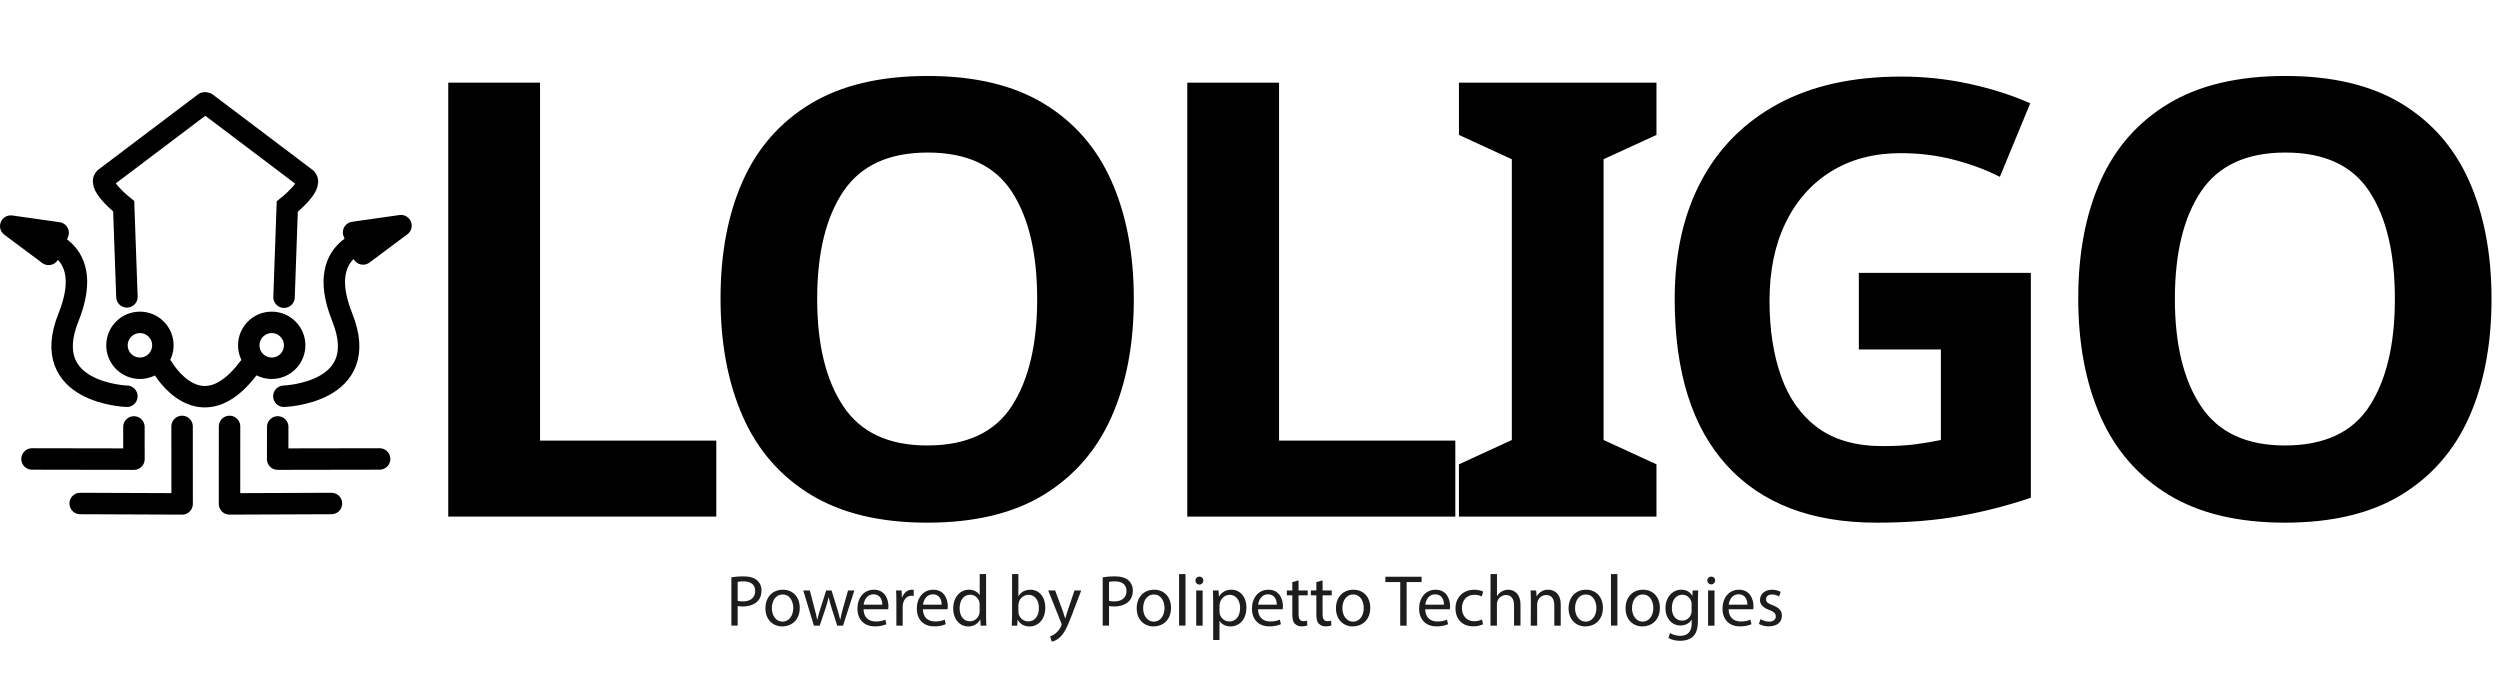
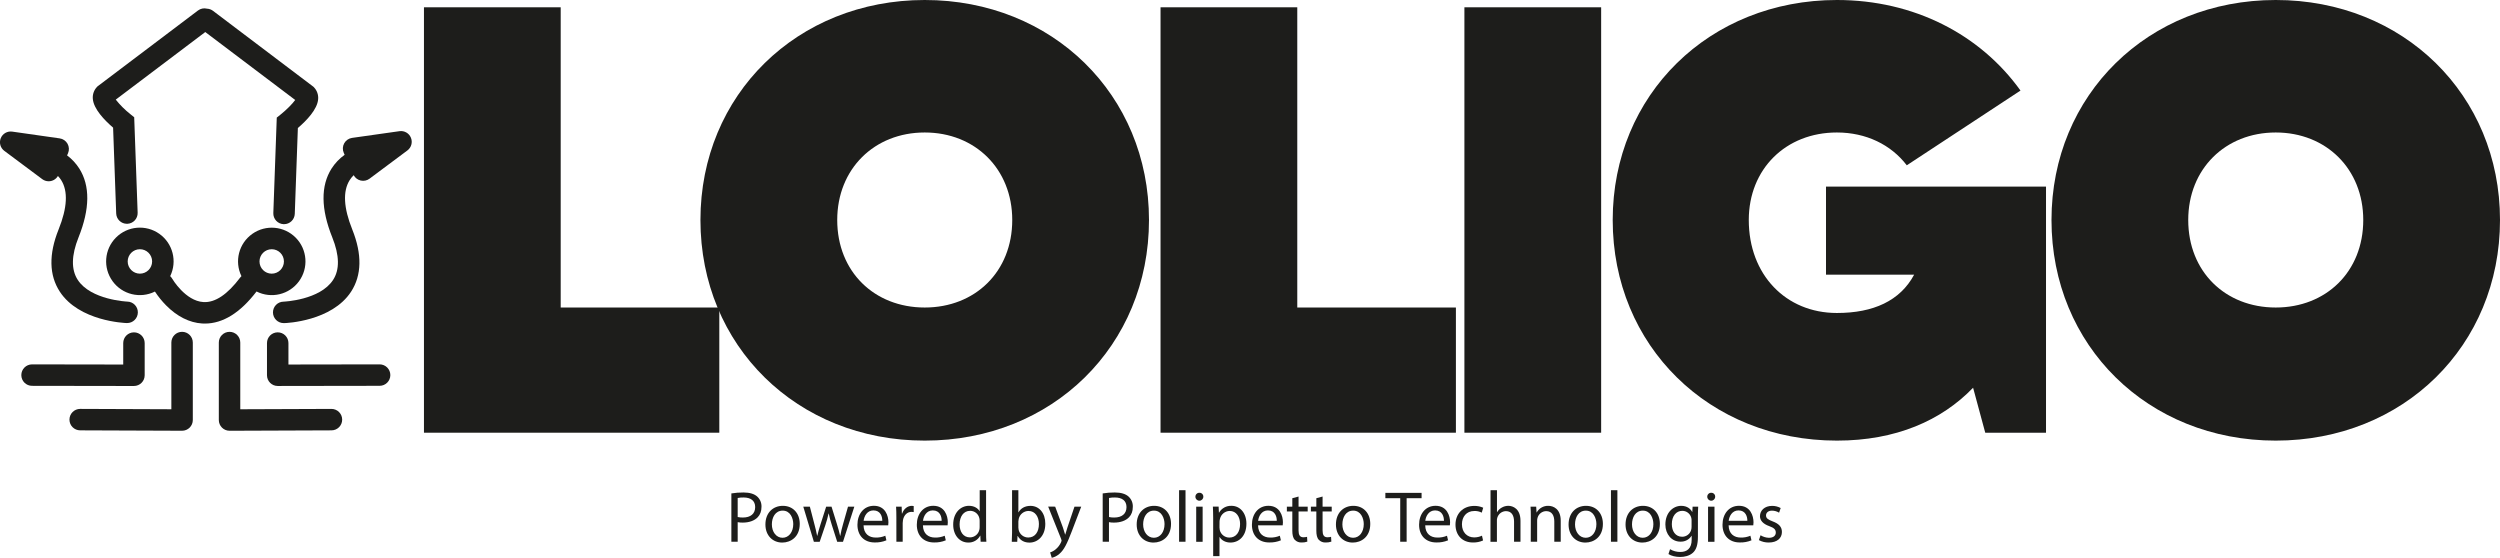
- <svg xmlns="http://www.w3.org/2000/svg" viewBox="0 0 2330.66 631.17">
+ <svg xmlns="http://www.w3.org/2000/svg" viewBox="0 0 2330.67 520.03">
  <defs>
-     <style>.cls-1{font-size:566.58px;font-family:MADETOMMY-Black, MADE TOMMY;font-weight:800;letter-spacing:-0.08em;}.cls-2{letter-spacing:-0.06em;}.cls-3,.cls-4{fill:none;stroke:#000;stroke-linecap:round;stroke-width:20px;}.cls-3{stroke-linejoin:round;}.cls-4{stroke-miterlimit:10;}.cls-5{fill:#1d1d1b;}</style>
+     <style>.cls-1{fill:#1d1d1b;}</style>
  </defs>
  <g id="Calque_2" data-name="Calque 2">
    <g id="Calque_1-2" data-name="Calque 1">
-       <text class="cls-1" transform="translate(366.91 481.59)">L<tspan class="cls-2" x="271.96" y="0">OLIGO</tspan>
-       </text>
-       <polyline class="cls-3" points="124.84 398.01 124.88 428.03 29.84 427.87" />
-       <polyline class="cls-3" points="169.75 397.54 169.79 469.77 74.75 469.39" />
-       <polyline class="cls-3" points="258.9 398.01 258.86 428.03 353.9 427.87" />
-       <polyline class="cls-3" points="214 397.54 213.96 469.77 309 469.39" />
-       <circle class="cls-4" cx="130.44" cy="321.92" r="21.39" />
-       <circle class="cls-4" cx="253.31" cy="321.92" r="21.39" />
-       <path class="cls-3" d="M118.29,369.41s-82.93-2.6-54.43-73.6-34.21-74.64-34.21-74.64" />
-       <path class="cls-3" d="M264.64,369.41s82.93-2.6,54.43-73.6,34.2-74.64,34.2-74.64" />
-       <path class="cls-4" d="M151.82,342.92s34.63,60.56,80.1,0" />
-       <path class="cls-4" d="M118.32,276.76l-3-84.45s-24.14-19.23-17.69-26.1l93-70.25" />
-       <path class="cls-4" d="M264.8,277.06l3-84.45S292,173.38,285.53,166.5l-93-70.25" />
-       <polygon class="cls-3" points="10 210.79 45.35 237.16 54.2 217.05 10 210.79" />
-       <polygon class="cls-3" points="373.83 210.38 338.48 236.75 329.63 216.64 373.83 210.38" />
-       <path class="cls-5" d="M681.83,538.19a67.58,67.58,0,0,1,11.3-.88c5.82,0,10.09,1.35,12.79,3.79a12.24,12.24,0,0,1,4,9.54c0,4.13-1.22,7.38-3.52,9.74-3.12,3.32-8.19,5-13.94,5a20.75,20.75,0,0,1-4.74-.4v18.27h-5.89Zm5.89,22a19.65,19.65,0,0,0,4.87.48c7.11,0,11.44-3.46,11.44-9.75,0-6-4.26-8.93-10.76-8.93a24.86,24.86,0,0,0-5.55.47Z" />
-       <path class="cls-5" d="M745.58,566.61c0,12.11-8.39,17.39-16.31,17.39-8.87,0-15.7-6.49-15.7-16.85,0-11,7.17-17.39,16.24-17.39C739.22,549.76,745.58,556.59,745.58,566.61Zm-26,.34c0,7.17,4.13,12.59,9.95,12.59s10-5.35,10-12.73c0-5.55-2.78-12.58-9.81-12.58S719.59,560.72,719.59,567Z" />
-       <path class="cls-5" d="M755,550.5l4.33,16.65c1,3.66,1.83,7,2.44,10.42h.2c.75-3.31,1.83-6.83,2.91-10.35l5.35-16.72h5l5.07,16.38c1.22,3.93,2.17,7.38,2.91,10.69h.21a99.16,99.16,0,0,1,2.5-10.62l4.67-16.45h5.89l-10.56,32.76H780.5l-5-15.63a109.69,109.69,0,0,1-2.91-10.76h-.14a96.79,96.79,0,0,1-3,10.82l-5.28,15.57h-5.42l-9.88-32.76Z" />
-       <path class="cls-5" d="M805.06,568c.13,8.06,5.28,11.37,11.23,11.37a21.47,21.47,0,0,0,9.07-1.69l1,4.26a26.52,26.52,0,0,1-10.9,2c-10.08,0-16.11-6.63-16.11-16.51s5.82-17.66,15.37-17.66c10.69,0,13.53,9.41,13.53,15.43a22,22,0,0,1-.2,2.77Zm17.46-4.26c.07-3.79-1.56-9.68-8.26-9.68-6,0-8.66,5.55-9.13,9.68Z" />
-       <path class="cls-5" d="M835.64,560.72c0-3.85-.06-7.17-.27-10.22h5.22l.2,6.43h.27c1.49-4.4,5.07-7.17,9.07-7.17a6.7,6.7,0,0,1,1.69.2v5.62a8.72,8.72,0,0,0-2-.2c-4.2,0-7.17,3.18-8,7.64a17.47,17.47,0,0,0-.27,2.78v17.46h-5.89Z" />
-       <path class="cls-5" d="M860.41,568c.14,8.06,5.28,11.37,11.24,11.37a21.46,21.46,0,0,0,9.06-1.69l1,4.26a26.52,26.52,0,0,1-10.9,2c-10.08,0-16.1-6.63-16.1-16.51s5.82-17.66,15.36-17.66c10.69,0,13.53,9.41,13.53,15.43a22,22,0,0,1-.2,2.77Zm17.46-4.26c.07-3.79-1.55-9.68-8.25-9.68-6,0-8.67,5.55-9.14,9.68Z" />
-       <path class="cls-5" d="M919.29,535.21V574.8c0,2.91.06,6.22.27,8.46h-5.35l-.27-5.69h-.14A12.1,12.1,0,0,1,902.64,584c-7.92,0-14-6.7-14-16.65-.07-10.89,6.7-17.59,14.68-17.59,5,0,8.4,2.37,9.88,5h.14V535.21Zm-6,28.63a10.72,10.72,0,0,0-.27-2.51,8.76,8.76,0,0,0-8.6-6.9c-6.15,0-9.81,5.41-9.81,12.65,0,6.64,3.25,12.12,9.68,12.12a9,9,0,0,0,8.73-7.11,10.45,10.45,0,0,0,.27-2.57Z" />
-       <path class="cls-5" d="M943.24,583.26c.13-2.24.27-5.55.27-8.46V535.21h5.89v20.57h.13c2.1-3.65,5.89-6,11.17-6,8.12,0,13.87,6.77,13.8,16.72,0,11.7-7.37,17.52-14.68,17.52-4.74,0-8.53-1.83-11-6.16h-.2l-.27,5.42Zm6.16-13.13a10.73,10.73,0,0,0,.27,2.16,9.19,9.19,0,0,0,8.93,7c6.23,0,9.95-5.08,9.95-12.59,0-6.57-3.39-12.18-9.75-12.18a9.49,9.49,0,0,0-9.07,7.31,12,12,0,0,0-.33,2.43Z" />
-       <path class="cls-5" d="M983.7,550.5l7.18,19.36c.74,2.16,1.55,4.74,2.1,6.7h.13c.61-2,1.29-4.47,2.1-6.84l6.49-19.22h6.3l-8.93,23.35c-4.27,11.23-7.18,17-11.24,20.51a16.11,16.11,0,0,1-7.31,3.85l-1.49-5a16.06,16.06,0,0,0,5.22-2.91,18.09,18.09,0,0,0,5-6.64,4.33,4.33,0,0,0,.48-1.42,5.19,5.19,0,0,0-.41-1.55L977.21,550.5Z" />
-       <path class="cls-5" d="M1028,538.19a67.49,67.49,0,0,1,11.3-.88c5.82,0,10.08,1.35,12.79,3.79a12.26,12.26,0,0,1,4,9.54c0,4.13-1.22,7.38-3.52,9.74-3.11,3.32-8.18,5-13.94,5a20.66,20.66,0,0,1-4.73-.4v18.27H1028Zm5.89,22a19.59,19.59,0,0,0,4.87.48c7.1,0,11.44-3.46,11.44-9.75,0-6-4.27-8.93-10.76-8.93a24.73,24.73,0,0,0-5.55.47Z" />
-       <path class="cls-5" d="M1091.7,566.61c0,12.11-8.39,17.39-16.3,17.39-8.87,0-15.7-6.49-15.7-16.85,0-11,7.17-17.39,16.24-17.39C1085.34,549.76,1091.7,556.59,1091.7,566.61Zm-26,.34c0,7.17,4.13,12.59,10,12.59s9.94-5.35,9.94-12.73c0-5.55-2.77-12.58-9.81-12.58S1065.72,560.72,1065.72,567Z" />
-       <path class="cls-5" d="M1099.21,535.21h6v48h-6Z" />
-       <path class="cls-5" d="M1121.82,541.3a3.69,3.69,0,0,1-7.38,0,3.63,3.63,0,0,1,3.72-3.72A3.54,3.54,0,0,1,1121.82,541.3Zm-6.64,42V550.5h6v32.76Z" />
-       <path class="cls-5" d="M1131,561.2c0-4.2-.14-7.58-.27-10.7h5.34l.27,5.62h.14a12.88,12.88,0,0,1,11.64-6.36c7.92,0,13.87,6.7,13.87,16.65,0,11.77-7.17,17.59-14.89,17.59-4.33,0-8.12-1.89-10.08-5.14h-.13v17.8H1131Zm5.89,8.73a12.9,12.9,0,0,0,.27,2.43,9.18,9.18,0,0,0,8.93,7c6.29,0,10-5.14,10-12.65,0-6.57-3.45-12.18-9.75-12.18a9.5,9.5,0,0,0-9,7.37,9.88,9.88,0,0,0-.4,2.44Z" />
-       <path class="cls-5" d="M1172.84,568c.13,8.06,5.28,11.37,11.23,11.37a21.51,21.51,0,0,0,9.07-1.69l1,4.26a26.43,26.43,0,0,1-10.89,2c-10.08,0-16.11-6.63-16.11-16.51s5.82-17.66,15.36-17.66c10.7,0,13.54,9.41,13.54,15.43a24.14,24.14,0,0,1-.2,2.77Zm17.46-4.26c.06-3.79-1.56-9.68-8.26-9.68-6,0-8.66,5.55-9.13,9.68Z" />
-       <path class="cls-5" d="M1210.6,541.1v9.4h8.52V555h-8.52V572.7c0,4.06,1.15,6.36,4.46,6.36a13.38,13.38,0,0,0,3.45-.4l.27,4.46a14.4,14.4,0,0,1-5.27.81,8.26,8.26,0,0,1-6.43-2.5c-1.69-1.76-2.3-4.67-2.3-8.53V555h-5.08V550.5h5.08v-7.85Z" />
-       <path class="cls-5" d="M1233,541.1v9.4h8.53V555H1233V572.7c0,4.06,1.15,6.36,4.47,6.36a13.38,13.38,0,0,0,3.45-.4l.27,4.46a14.42,14.42,0,0,1-5.28.81,8.25,8.25,0,0,1-6.42-2.5c-1.7-1.76-2.31-4.67-2.31-8.53V555h-5.07V550.5h5.07v-7.85Z" />
-       <path class="cls-5" d="M1277.45,566.61c0,12.11-8.39,17.39-16.31,17.39-8.86,0-15.69-6.49-15.69-16.85,0-11,7.17-17.39,16.24-17.39C1271.09,549.76,1277.45,556.59,1277.45,566.61Zm-26,.34c0,7.17,4.13,12.59,10,12.59s9.94-5.35,9.94-12.73c0-5.55-2.77-12.58-9.81-12.58S1251.47,560.72,1251.47,567Z" />
-       <path class="cls-5" d="M1305.4,542.65h-13.87v-5h33.77v5h-13.94v40.61h-6Z" />
-       <path class="cls-5" d="M1328.68,568c.13,8.06,5.28,11.37,11.23,11.37a21.47,21.47,0,0,0,9.07-1.69l1,4.26a26.43,26.43,0,0,1-10.89,2c-10.08,0-16.11-6.63-16.11-16.51s5.82-17.66,15.37-17.66c10.69,0,13.53,9.41,13.53,15.43a24.14,24.14,0,0,1-.2,2.77Zm17.46-4.26c.07-3.79-1.56-9.68-8.26-9.68-6,0-8.66,5.55-9.13,9.68Z" />
-       <path class="cls-5" d="M1382.61,582a22,22,0,0,1-9.41,1.89c-9.88,0-16.3-6.7-16.3-16.71s6.9-17.39,17.59-17.39a20,20,0,0,1,8.26,1.69l-1.36,4.6a13.81,13.81,0,0,0-6.9-1.56c-7.51,0-11.57,5.55-11.57,12.39,0,7.58,4.87,12.25,11.37,12.25a16.88,16.88,0,0,0,7.31-1.63Z" />
-       <path class="cls-5" d="M1389.58,535.21h6v20.44h.13a11.17,11.17,0,0,1,4.26-4.2,12.32,12.32,0,0,1,6.09-1.69c4.4,0,11.44,2.71,11.44,14v19.49h-6V564.44c0-5.27-2-9.74-7.58-9.74a8.56,8.56,0,0,0-8,6,7.17,7.17,0,0,0-.4,2.84v19.76h-6Z" />
-       <path class="cls-5" d="M1427.14,559.37c0-3.38-.07-6.16-.27-8.87h5.27l.34,5.42h.14a12,12,0,0,1,10.83-6.16c4.53,0,11.57,2.71,11.57,13.94v19.56h-6V564.38c0-5.28-2-9.68-7.58-9.68a8.45,8.45,0,0,0-8,6.09,8.55,8.55,0,0,0-.41,2.77v19.7h-5.95Z" />
-       <path class="cls-5" d="M1494.33,566.61c0,12.11-8.39,17.39-16.31,17.39-8.86,0-15.7-6.49-15.7-16.85,0-11,7.18-17.39,16.25-17.39C1488,549.76,1494.33,556.59,1494.33,566.61Zm-26,.34c0,7.17,4.12,12.59,9.94,12.59s10-5.35,10-12.73c0-5.55-2.77-12.58-9.81-12.58S1468.35,560.72,1468.35,567Z" />
-       <path class="cls-5" d="M1501.84,535.21h6v48h-6Z" />
-       <path class="cls-5" d="M1547.45,566.61c0,12.11-8.39,17.39-16.31,17.39-8.86,0-15.7-6.49-15.7-16.85,0-11,7.18-17.39,16.24-17.39C1541.09,549.76,1547.45,556.59,1547.45,566.61Zm-26,.34c0,7.17,4.12,12.59,9.94,12.59s9.95-5.35,9.95-12.73c0-5.55-2.77-12.58-9.81-12.58S1521.47,560.72,1521.47,567Z" />
-       <path class="cls-5" d="M1583.18,550.5c-.13,2.37-.27,5-.27,9v19c0,7.51-1.49,12.11-4.67,15s-7.78,3.92-11.91,3.92c-3.92,0-8.26-.95-10.89-2.71l1.48-4.53a18.52,18.52,0,0,0,9.61,2.57c6.09,0,10.56-3.18,10.56-11.43v-3.66H1577c-1.83,3.05-5.35,5.48-10.43,5.48-8.12,0-13.94-6.9-13.94-16,0-11.1,7.24-17.39,14.76-17.39,5.68,0,8.79,3,10.22,5.68h.13l.27-4.94ZM1577,563.43a8.5,8.5,0,0,0-.33-2.71,8.59,8.59,0,0,0-8.33-6.29c-5.68,0-9.74,4.8-9.74,12.38,0,6.43,3.25,11.78,9.67,11.78a8.71,8.71,0,0,0,8.26-6.09,10.35,10.35,0,0,0,.47-3.18Z" />
-       <path class="cls-5" d="M1599,541.3a3.69,3.69,0,0,1-7.37,0,3.62,3.62,0,0,1,3.72-3.72A3.53,3.53,0,0,1,1599,541.3Zm-6.63,42V550.5h6v32.76Z" />
-       <path class="cls-5" d="M1611.53,568c.14,8.06,5.28,11.37,11.24,11.37a21.46,21.46,0,0,0,9.06-1.69l1,4.26a26.49,26.49,0,0,1-10.9,2c-10.08,0-16.1-6.63-16.1-16.51s5.82-17.66,15.36-17.66c10.69,0,13.53,9.41,13.53,15.43a22,22,0,0,1-.2,2.77ZM1629,563.7c.07-3.79-1.55-9.68-8.25-9.68-6,0-8.67,5.55-9.14,9.68Z" />
-       <path class="cls-5" d="M1641.31,577.17a15.61,15.61,0,0,0,7.85,2.37c4.33,0,6.36-2.17,6.36-4.88s-1.69-4.4-6.09-6c-5.89-2.1-8.67-5.35-8.67-9.27,0-5.28,4.27-9.61,11.31-9.61a16.39,16.39,0,0,1,8,2l-1.49,4.33a12.77,12.77,0,0,0-6.7-1.89c-3.52,0-5.48,2-5.48,4.46,0,2.71,2,3.93,6.23,5.55,5.68,2.17,8.59,5,8.59,9.88,0,5.75-4.47,9.81-12.25,9.81a18.69,18.69,0,0,1-9.2-2.23Z" />
+       <path class="cls-1" d="M670.59,286.69V403.4H395.24V6.8H522.72V286.69Z" />
+       <path class="cls-1" d="M1071.17,205.1c0,117.28-90.09,205.67-209.07,205.67S653,322.38,653,205.1C653,88.39,743.12,0,862.1,0S1071.17,88.39,1071.17,205.1Zm-127.48,0c0-47.59-34.56-81.59-81.59-81.59s-81.58,34-81.58,81.59c0,48.16,34.56,81.59,81.58,81.59S943.69,253.26,943.69,205.1Z" />
+       <path class="cls-1" d="M1357.29,286.69V403.4H1081.93V6.8h127.48V286.69Z" />
+       <path class="cls-1" d="M1492.7,6.8V403.4H1365.22V6.8Z" />
+       <path class="cls-1" d="M1907.43,173.94V403.4h-56.65l-11.33-41.93c-29.47,30.6-72,49.3-126.92,49.3-119,0-209.06-88.39-209.06-205.67C1503.47,88.39,1593.55,0,1712.53,0c72,0,133.71,32.29,171.11,84.42l-106,69.69c-14.73-19.27-38-30.6-65.16-30.6-47.59,0-82.15,34-82.15,81.59,0,51,34.56,86.69,82.15,86.69,34,0,58.93-11.34,72-35.7h-82.16V173.94Z" />
+       <path class="cls-1" d="M2330.67,205.1c0,117.28-90.09,205.67-209.07,205.67s-209.06-88.39-209.06-205.67C1912.54,88.39,2002.62,0,2121.6,0S2330.67,88.39,2330.67,205.1Zm-127.48,0c0-47.59-34.56-81.59-81.59-81.59s-81.58,34-81.58,81.59c0,48.16,34.56,81.59,81.58,81.59S2203.19,253.26,2203.19,205.1Z" />
+       <path class="cls-1" d="M124.88,359.84a10,10,0,0,0,10-10l0-30a10,10,0,0,0-10-10h0a10,10,0,0,0-10,10l0,20-85-.14h0a10,10,0,0,0,0,20l95,.15Z" />
+       <path class="cls-1" d="M169.75,309.35h0a10,10,0,0,0-10,10l0,62.18-85-.33h0a10,10,0,0,0,0,20l95,.37h0a10,10,0,0,0,10-10l0-72.22A10,10,0,0,0,169.75,309.35Z" />
+       <path class="cls-1" d="M353.9,339.69h0l-85,.14,0-20a10,10,0,0,0-10-10h0a10,10,0,0,0-10,10l0,30a10,10,0,0,0,10,10h0l95-.15a10,10,0,0,0,0-20Z" />
+       <path class="cls-1" d="M309,381.21h0l-85,.33,0-62.18a10,10,0,0,0-10-10h0a10,10,0,0,0-10,10l0,72.22a10,10,0,0,0,10,10h0l95-.37a10,10,0,0,0,0-20Z" />
+       <path class="cls-1" d="M239.16,271.74a31.43,31.43,0,1,0-14.07-14.29,9.44,9.44,0,0,0-1.16,1.28c-11.89,15.83-23.41,23.54-34.25,22.88-16.84-1-29-21.51-29.19-21.86a9.88,9.88,0,0,0-1.82-2.31,31.45,31.45,0,1,0-14.23,14.37,83.14,83.14,0,0,0,10.37,12.85C165,295,176.63,300.84,188.37,301.57c.88.05,1.75.08,2.63.08C207.78,301.65,224,291.6,239.16,271.74ZM130.44,255.12a11.39,11.39,0,1,1,11.38-11.39A11.4,11.4,0,0,1,130.44,255.12Zm122.87-22.77a11.39,11.39,0,1,1-11.39,11.38A11.4,11.4,0,0,1,253.31,232.35Z" />
+       <path class="cls-1" d="M105.44,119l2.88,80a10,10,0,0,0,10,9.64h.37a10,10,0,0,0,9.63-10.35l-3.21-89-3.6-2.87a84.05,84.05,0,0,1-13.59-13.55l83.45-63,83.85,63.34c-2.63,3.63-8.16,9.2-13.6,13.55l-3.6,2.87-3.21,89a10,10,0,0,0,9.64,10.36h.36a10,10,0,0,0,10-9.64l2.88-80c8-6.85,18.23-17.4,18.91-26.92a14.19,14.19,0,0,0-3.76-10.88l-.59-.62L198.56,10.09a10,10,0,0,0-5.52-2,10,10,0,0,0-8.49,1.71L90.88,80.55l-.58.62a14.17,14.17,0,0,0-3.77,10.88C87.21,101.57,97.46,112.12,105.44,119Z" />
+       <path class="cls-1" d="M45.35,169A10,10,0,0,0,54,164.06a24.8,24.8,0,0,1,3,3.79c6.56,10.33,5.77,25.82-2.35,46-9.3,23.17-8.92,42.7,1.11,58.06,18,27.57,60.49,29.21,62.28,29.26h.32a10,10,0,0,0,.31-20c-.34,0-34-1.57-46.17-20.22-6.25-9.56-6-22.9.71-39.65,10.66-26.54,10.88-48.14.68-64.22a46.56,46.56,0,0,0-11.36-12.21l.89-2A10,10,0,0,0,55.6,129L11.4,122.7A10,10,0,0,0,4,140.62L39.37,167A10,10,0,0,0,45.35,169Z" />
+       <path class="cls-1" d="M383.08,128.39a10,10,0,0,0-10.65-6.1l-44.2,6.26a10,10,0,0,0-7.75,13.93l.81,1.84a46.65,46.65,0,0,0-12.18,12.81c-10.2,16.08-10,37.68.68,64.22,6.71,16.72,7,30.05.74,39.61-12.24,18.81-45.7,20.25-46.21,20.26a10,10,0,0,0,.32,20H265c1.79,0,44.26-1.69,62.28-29.26,10-15.36,10.41-34.89,1.11-58.06-8.09-20.15-8.91-35.61-2.42-45.94a25.67,25.67,0,0,1,3.76-4.64,10,10,0,0,0,14.77,3.27l35.35-26.37A10,10,0,0,0,383.08,128.39Z" />
+       <path class="cls-1" d="M681.83,460a68.77,68.77,0,0,1,11.3-.88c5.82,0,10.09,1.36,12.79,3.79a12.25,12.25,0,0,1,4,9.54c0,4.13-1.22,7.38-3.52,9.75-3.11,3.31-8.19,5-13.94,5a20.17,20.17,0,0,1-4.74-.41v18.27h-5.89Zm5.89,22a20.19,20.19,0,0,0,4.87.47c7.11,0,11.44-3.45,11.44-9.75,0-6-4.26-8.93-10.76-8.93a24.86,24.86,0,0,0-5.55.47Z" />
+       <path class="cls-1" d="M745.58,488.42c0,12.12-8.39,17.4-16.31,17.4-8.86,0-15.7-6.5-15.7-16.85,0-11,7.17-17.4,16.24-17.4C739.22,471.57,745.58,478.41,745.58,488.42Zm-26,.34c0,7.18,4.13,12.59,9.95,12.59s10-5.35,10-12.72c0-5.55-2.78-12.59-9.81-12.59S719.59,482.54,719.59,488.76Z" />
+       <path class="cls-1" d="M755,472.32,759.32,489c.94,3.65,1.82,7,2.43,10.42h.2c.75-3.32,1.83-6.84,2.92-10.36l5.34-16.71h5l5.07,16.37c1.22,3.93,2.17,7.38,2.91,10.7h.21a98.75,98.75,0,0,1,2.5-10.63l4.67-16.44h5.89l-10.56,32.75H780.5l-5-15.63a108.93,108.93,0,0,1-2.91-10.76h-.14a97,97,0,0,1-3,10.83l-5.28,15.56h-5.42l-9.88-32.75Z" />
+       <path class="cls-1" d="M805.06,489.78c.14,8.05,5.28,11.37,11.23,11.37a21.45,21.45,0,0,0,9.07-1.7l1,4.27a26.52,26.52,0,0,1-10.9,2c-10.08,0-16.1-6.63-16.1-16.51s5.82-17.67,15.36-17.67c10.69,0,13.53,9.41,13.53,15.43a22.22,22.22,0,0,1-.2,2.78Zm17.46-4.27c.07-3.79-1.56-9.67-8.26-9.67-6,0-8.66,5.55-9.13,9.67Z" />
+       <path class="cls-1" d="M835.65,482.54c0-3.86-.07-7.18-.27-10.22h5.21l.2,6.43h.27c1.49-4.4,5.08-7.18,9.07-7.18a6.25,6.25,0,0,1,1.69.21v5.61a9.29,9.29,0,0,0-2-.2c-4.2,0-7.17,3.18-8,7.65a17.34,17.34,0,0,0-.27,2.77v17.46h-5.88Z" />
+       <path class="cls-1" d="M860.41,489.78c.14,8.05,5.28,11.37,11.24,11.37a21.52,21.52,0,0,0,9.07-1.7l1,4.27a26.49,26.49,0,0,1-10.9,2c-10.08,0-16.1-6.63-16.1-16.51s5.82-17.67,15.36-17.67c10.69,0,13.53,9.41,13.53,15.43a22.22,22.22,0,0,1-.2,2.78Zm17.46-4.27c.07-3.79-1.55-9.67-8.25-9.67-6,0-8.67,5.55-9.14,9.67Z" />
+       <path class="cls-1" d="M919.29,457v39.59c0,2.91.06,6.23.27,8.46h-5.35l-.27-5.68h-.14a12.11,12.11,0,0,1-11.16,6.43c-7.92,0-14-6.7-14-16.65-.07-10.9,6.7-17.6,14.69-17.6,5,0,8.39,2.37,9.88,5h.13V457Zm-6,28.63a10.58,10.58,0,0,0-.27-2.5,8.76,8.76,0,0,0-8.59-6.91c-6.16,0-9.82,5.42-9.82,12.66,0,6.63,3.25,12.11,9.68,12.11a9,9,0,0,0,8.73-7.1,10.59,10.59,0,0,0,.27-2.58Z" />
+       <path class="cls-1" d="M943.24,505.07c.13-2.23.27-5.55.27-8.46V457h5.89V477.6h.13c2.1-3.66,5.89-6,11.17-6,8.12,0,13.87,6.77,13.8,16.72,0,11.71-7.37,17.53-14.68,17.53-4.74,0-8.53-1.83-11-6.16h-.21l-.27,5.41Zm6.16-13.13a10.83,10.83,0,0,0,.27,2.17,9.18,9.18,0,0,0,8.93,7c6.23,0,9.95-5.08,9.95-12.59,0-6.56-3.39-12.18-9.75-12.18a9.47,9.47,0,0,0-9.06,7.31,11.47,11.47,0,0,0-.34,2.44Z" />
+       <path class="cls-1" d="M983.7,472.32l7.18,19.35c.74,2.17,1.55,4.74,2.1,6.7h.13c.61-2,1.29-4.46,2.1-6.83l6.5-19.22H1008l-8.93,23.34c-4.27,11.24-7.18,17-11.24,20.51a16.16,16.16,0,0,1-7.31,3.86L979,515a15.75,15.75,0,0,0,5.21-2.91,18.13,18.13,0,0,0,5-6.63,4.4,4.4,0,0,0,.48-1.42,5.23,5.23,0,0,0-.41-1.56l-12.11-30.18Z" />
+       <path class="cls-1" d="M1028,460a68.57,68.57,0,0,1,11.3-.88c5.82,0,10.08,1.36,12.79,3.79a12.24,12.24,0,0,1,4,9.54c0,4.13-1.21,7.38-3.51,9.75-3.12,3.31-8.19,5-14,5a20.13,20.13,0,0,1-4.73-.41v18.27H1028Zm5.89,22a20.14,20.14,0,0,0,4.87.47c7.11,0,11.44-3.45,11.44-9.75,0-6-4.27-8.93-10.76-8.93a24.79,24.79,0,0,0-5.55.47Z" />
+       <path class="cls-1" d="M1091.71,488.42c0,12.12-8.4,17.4-16.31,17.4-8.87,0-15.7-6.5-15.7-16.85,0-11,7.17-17.4,16.24-17.4C1085.35,471.57,1091.71,478.41,1091.71,488.42Zm-26,.34c0,7.18,4.13,12.59,10,12.59s9.95-5.35,9.95-12.72c0-5.55-2.78-12.59-9.82-12.59S1065.72,482.54,1065.72,488.76Z" />
+       <path class="cls-1" d="M1099.22,457h6v48.05h-6Z" />
+       <path class="cls-1" d="M1121.82,463.11a3.69,3.69,0,0,1-7.38,0,3.63,3.63,0,0,1,3.72-3.72A3.54,3.54,0,0,1,1121.82,463.11Zm-6.64,42V472.32h6v32.75Z" />
+       <path class="cls-1" d="M1131,483c0-4.2-.14-7.58-.27-10.69h5.35l.27,5.61h.13a12.88,12.88,0,0,1,11.64-6.36c7.92,0,13.87,6.7,13.87,16.65,0,11.78-7.17,17.6-14.88,17.6-4.34,0-8.13-1.9-10.09-5.15h-.13v17.8H1131Zm5.89,8.73a13.1,13.1,0,0,0,.27,2.44,9.19,9.19,0,0,0,8.93,7c6.29,0,10-5.15,10-12.66,0-6.56-3.45-12.18-9.75-12.18a9.5,9.5,0,0,0-9,7.38,9.72,9.72,0,0,0-.4,2.43Z" />
+       <path class="cls-1" d="M1172.84,489.78c.13,8.05,5.28,11.37,11.23,11.37a21.45,21.45,0,0,0,9.07-1.7l1,4.27a26.52,26.52,0,0,1-10.9,2c-10.08,0-16.11-6.63-16.11-16.51s5.82-17.67,15.37-17.67c10.69,0,13.53,9.41,13.53,15.43a24.35,24.35,0,0,1-.2,2.78Zm17.46-4.27c.07-3.79-1.56-9.67-8.26-9.67-6,0-8.66,5.55-9.13,9.67Z" />
+       <path class="cls-1" d="M1210.6,462.91v9.41h8.52v4.53h-8.52v17.66c0,4.06,1.15,6.37,4.46,6.37a13.44,13.44,0,0,0,3.46-.41l.27,4.47a14.68,14.68,0,0,1-5.28.81,8.23,8.23,0,0,1-6.43-2.51c-1.69-1.76-2.3-4.67-2.3-8.52V476.85h-5.08v-4.53h5.08v-7.85Z" />
+       <path class="cls-1" d="M1233,462.91v9.41h8.52v4.53H1233v17.66c0,4.06,1.15,6.37,4.46,6.37a13.28,13.28,0,0,0,3.45-.41l.27,4.47a14.62,14.62,0,0,1-5.27.81,8.23,8.23,0,0,1-6.43-2.51c-1.69-1.76-2.3-4.67-2.3-8.52V476.85h-5.08v-4.53h5.08v-7.85Z" />
+       <path class="cls-1" d="M1277.45,488.42c0,12.12-8.39,17.4-16.3,17.4-8.87,0-15.7-6.5-15.7-16.85,0-11,7.17-17.4,16.24-17.4C1271.09,471.57,1277.45,478.41,1277.45,488.42Zm-26,.34c0,7.18,4.13,12.59,10,12.59s9.94-5.35,9.94-12.72c0-5.55-2.77-12.59-9.81-12.59S1251.47,482.54,1251.47,488.76Z" />
+       <path class="cls-1" d="M1305.4,464.47h-13.87v-5h33.77v5h-13.94v40.6h-6Z" />
+       <path class="cls-1" d="M1328.68,489.78c.13,8.05,5.28,11.37,11.23,11.37a21.45,21.45,0,0,0,9.07-1.7l1,4.27a26.52,26.52,0,0,1-10.9,2c-10.08,0-16.11-6.63-16.11-16.51s5.82-17.67,15.37-17.67c10.69,0,13.53,9.41,13.53,15.43a22.22,22.22,0,0,1-.2,2.78Zm17.46-4.27c.07-3.79-1.56-9.67-8.26-9.67-6,0-8.66,5.55-9.13,9.67Z" />
+       <path class="cls-1" d="M1382.61,503.85a21.77,21.77,0,0,1-9.4,1.9c-9.88,0-16.31-6.7-16.31-16.72s6.9-17.39,17.59-17.39a20,20,0,0,1,8.26,1.69l-1.36,4.6a13.82,13.82,0,0,0-6.9-1.55c-7.51,0-11.57,5.55-11.57,12.38,0,7.58,4.87,12.25,11.37,12.25a17,17,0,0,0,7.31-1.62Z" />
+       <path class="cls-1" d="M1389.58,457h6v20.44h.13a11.07,11.07,0,0,1,4.26-4.19,12.23,12.23,0,0,1,6.1-1.7c4.39,0,11.43,2.71,11.43,14v19.49h-6V486.26c0-5.28-2-9.75-7.58-9.75a8.57,8.57,0,0,0-8,6,7.17,7.17,0,0,0-.4,2.84v19.76h-6Z" />
+       <path class="cls-1" d="M1427.14,481.18c0-3.38-.07-6.16-.27-8.86h5.27l.34,5.41h.14a12,12,0,0,1,10.83-6.16c4.53,0,11.57,2.71,11.57,13.94v19.56h-6V486.19c0-5.28-2-9.68-7.58-9.68a8.46,8.46,0,0,0-8,6.09,8.61,8.61,0,0,0-.41,2.78v19.69h-5.95Z" />
+       <path class="cls-1" d="M1494.33,488.42c0,12.12-8.39,17.4-16.31,17.4-8.86,0-15.69-6.5-15.69-16.85,0-11,7.17-17.4,16.24-17.4C1488,471.57,1494.33,478.41,1494.33,488.42Zm-26,.34c0,7.18,4.13,12.59,10,12.59s9.94-5.35,9.94-12.72c0-5.55-2.77-12.59-9.81-12.59S1468.35,482.54,1468.35,488.76Z" />
+       <path class="cls-1" d="M1501.84,457h6v48.05h-6Z" />
+       <path class="cls-1" d="M1547.45,488.42c0,12.12-8.39,17.4-16.31,17.4-8.86,0-15.7-6.5-15.7-16.85,0-11,7.18-17.4,16.25-17.4C1541.09,471.57,1547.45,478.41,1547.45,488.42Zm-26,.34c0,7.18,4.13,12.59,10,12.59s9.94-5.35,9.94-12.72c0-5.55-2.77-12.59-9.81-12.59S1521.47,482.54,1521.47,488.76Z" />
+       <path class="cls-1" d="M1583.18,472.32c-.13,2.37-.27,5-.27,9v19c0,7.52-1.49,12.12-4.67,15s-7.78,3.92-11.91,3.92c-3.92,0-8.25-.94-10.89-2.7l1.49-4.54a18.39,18.39,0,0,0,9.61,2.58c6.09,0,10.55-3.19,10.55-11.44v-3.66H1577a11.7,11.7,0,0,1-10.42,5.49c-8.13,0-14-6.91-14-16,0-11.1,7.25-17.4,14.76-17.4,5.68,0,8.8,3,10.22,5.69h.13l.27-4.94ZM1577,485.24a8.48,8.48,0,0,0-.33-2.7,8.59,8.59,0,0,0-8.33-6.3c-5.68,0-9.74,4.81-9.74,12.39,0,6.43,3.25,11.77,9.67,11.77a8.7,8.7,0,0,0,8.26-6.09,10.26,10.26,0,0,0,.47-3.18Z" />
+       <path class="cls-1" d="M1599,463.11a3.69,3.69,0,0,1-7.38,0,3.63,3.63,0,0,1,3.72-3.72A3.54,3.54,0,0,1,1599,463.11Zm-6.64,42V472.32h6v32.75Z" />
+       <path class="cls-1" d="M1611.53,489.78c.14,8.05,5.28,11.37,11.24,11.37a21.52,21.52,0,0,0,9.07-1.7l1,4.27a26.47,26.47,0,0,1-10.89,2c-10.09,0-16.11-6.63-16.11-16.51s5.82-17.67,15.36-17.67c10.69,0,13.54,9.41,13.54,15.43a21.82,21.82,0,0,1-.21,2.78Zm17.46-4.27c.07-3.79-1.55-9.67-8.25-9.67-6,0-8.66,5.55-9.14,9.67Z" />
+       <path class="cls-1" d="M1641.31,499a15.61,15.61,0,0,0,7.85,2.37c4.33,0,6.36-2.17,6.36-4.87,0-2.85-1.69-4.4-6.09-6-5.89-2.09-8.66-5.34-8.66-9.27,0-5.28,4.26-9.61,11.3-9.61a16.39,16.39,0,0,1,8,2l-1.49,4.33a12.74,12.74,0,0,0-6.7-1.89c-3.52,0-5.48,2-5.48,4.47,0,2.7,2,3.92,6.23,5.55,5.68,2.16,8.59,5,8.59,9.88,0,5.75-4.47,9.81-12.25,9.81a18.58,18.58,0,0,1-9.2-2.24Z" />
    </g>
  </g>
</svg>
